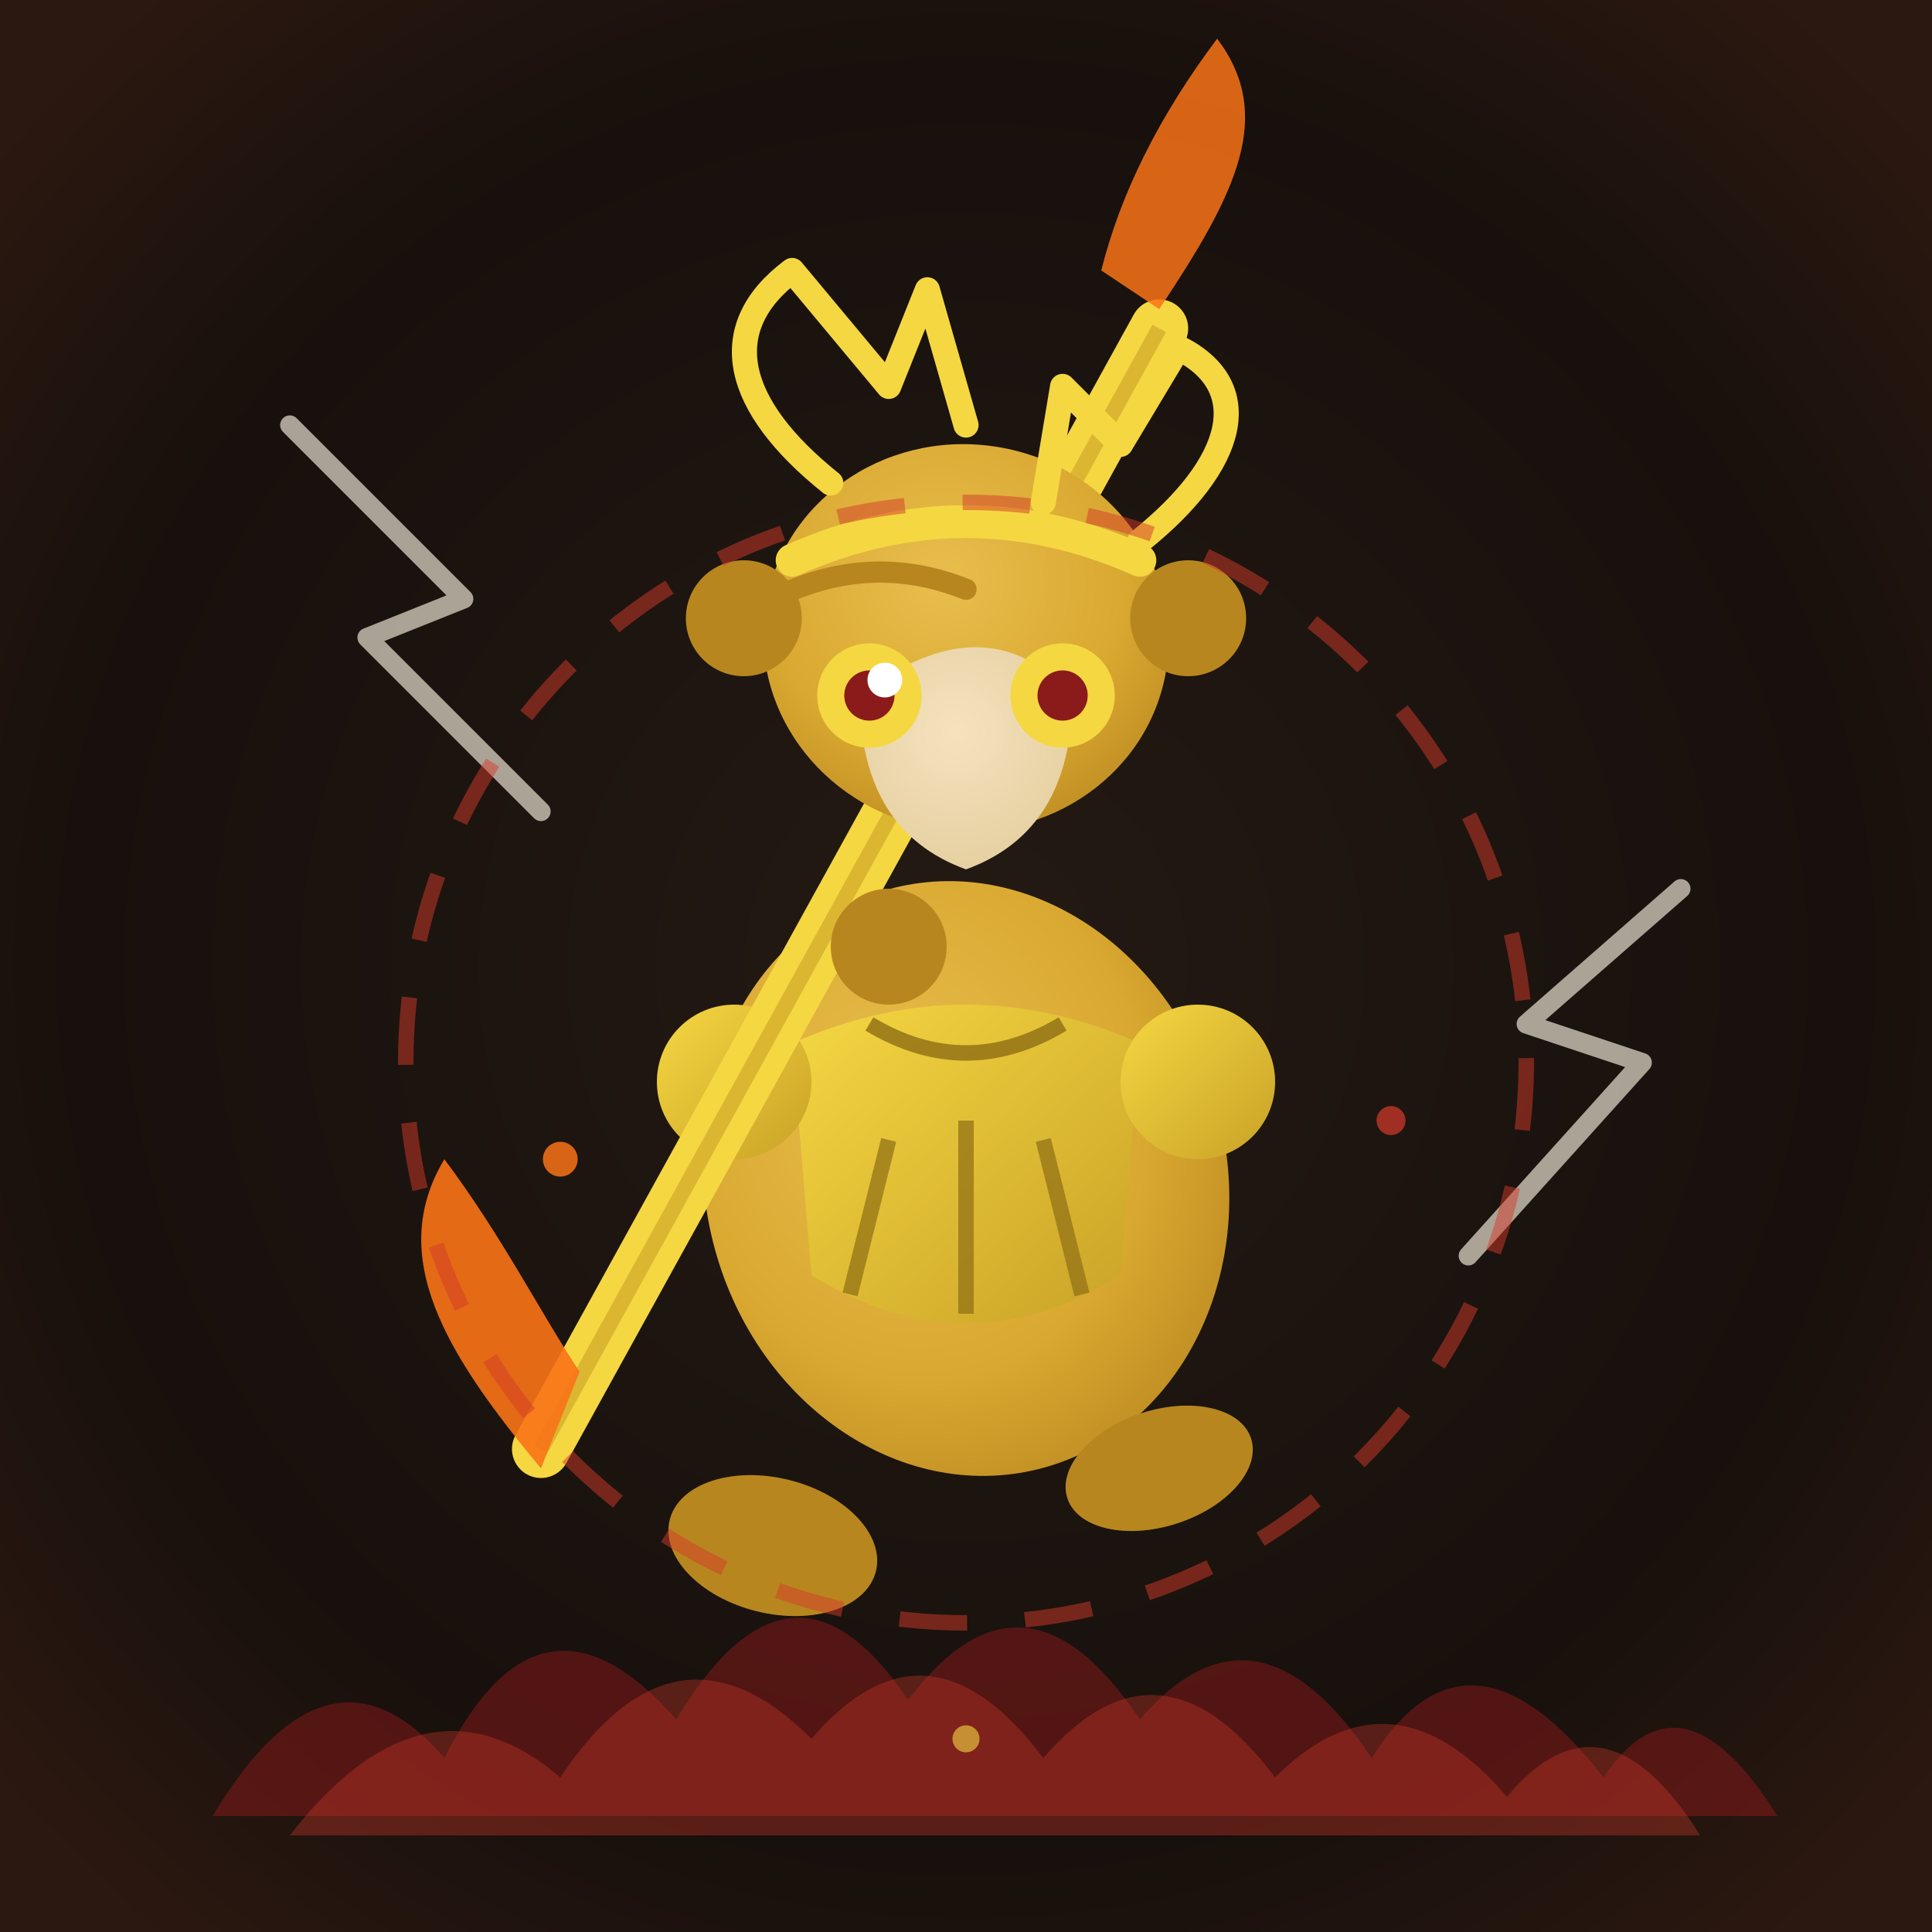
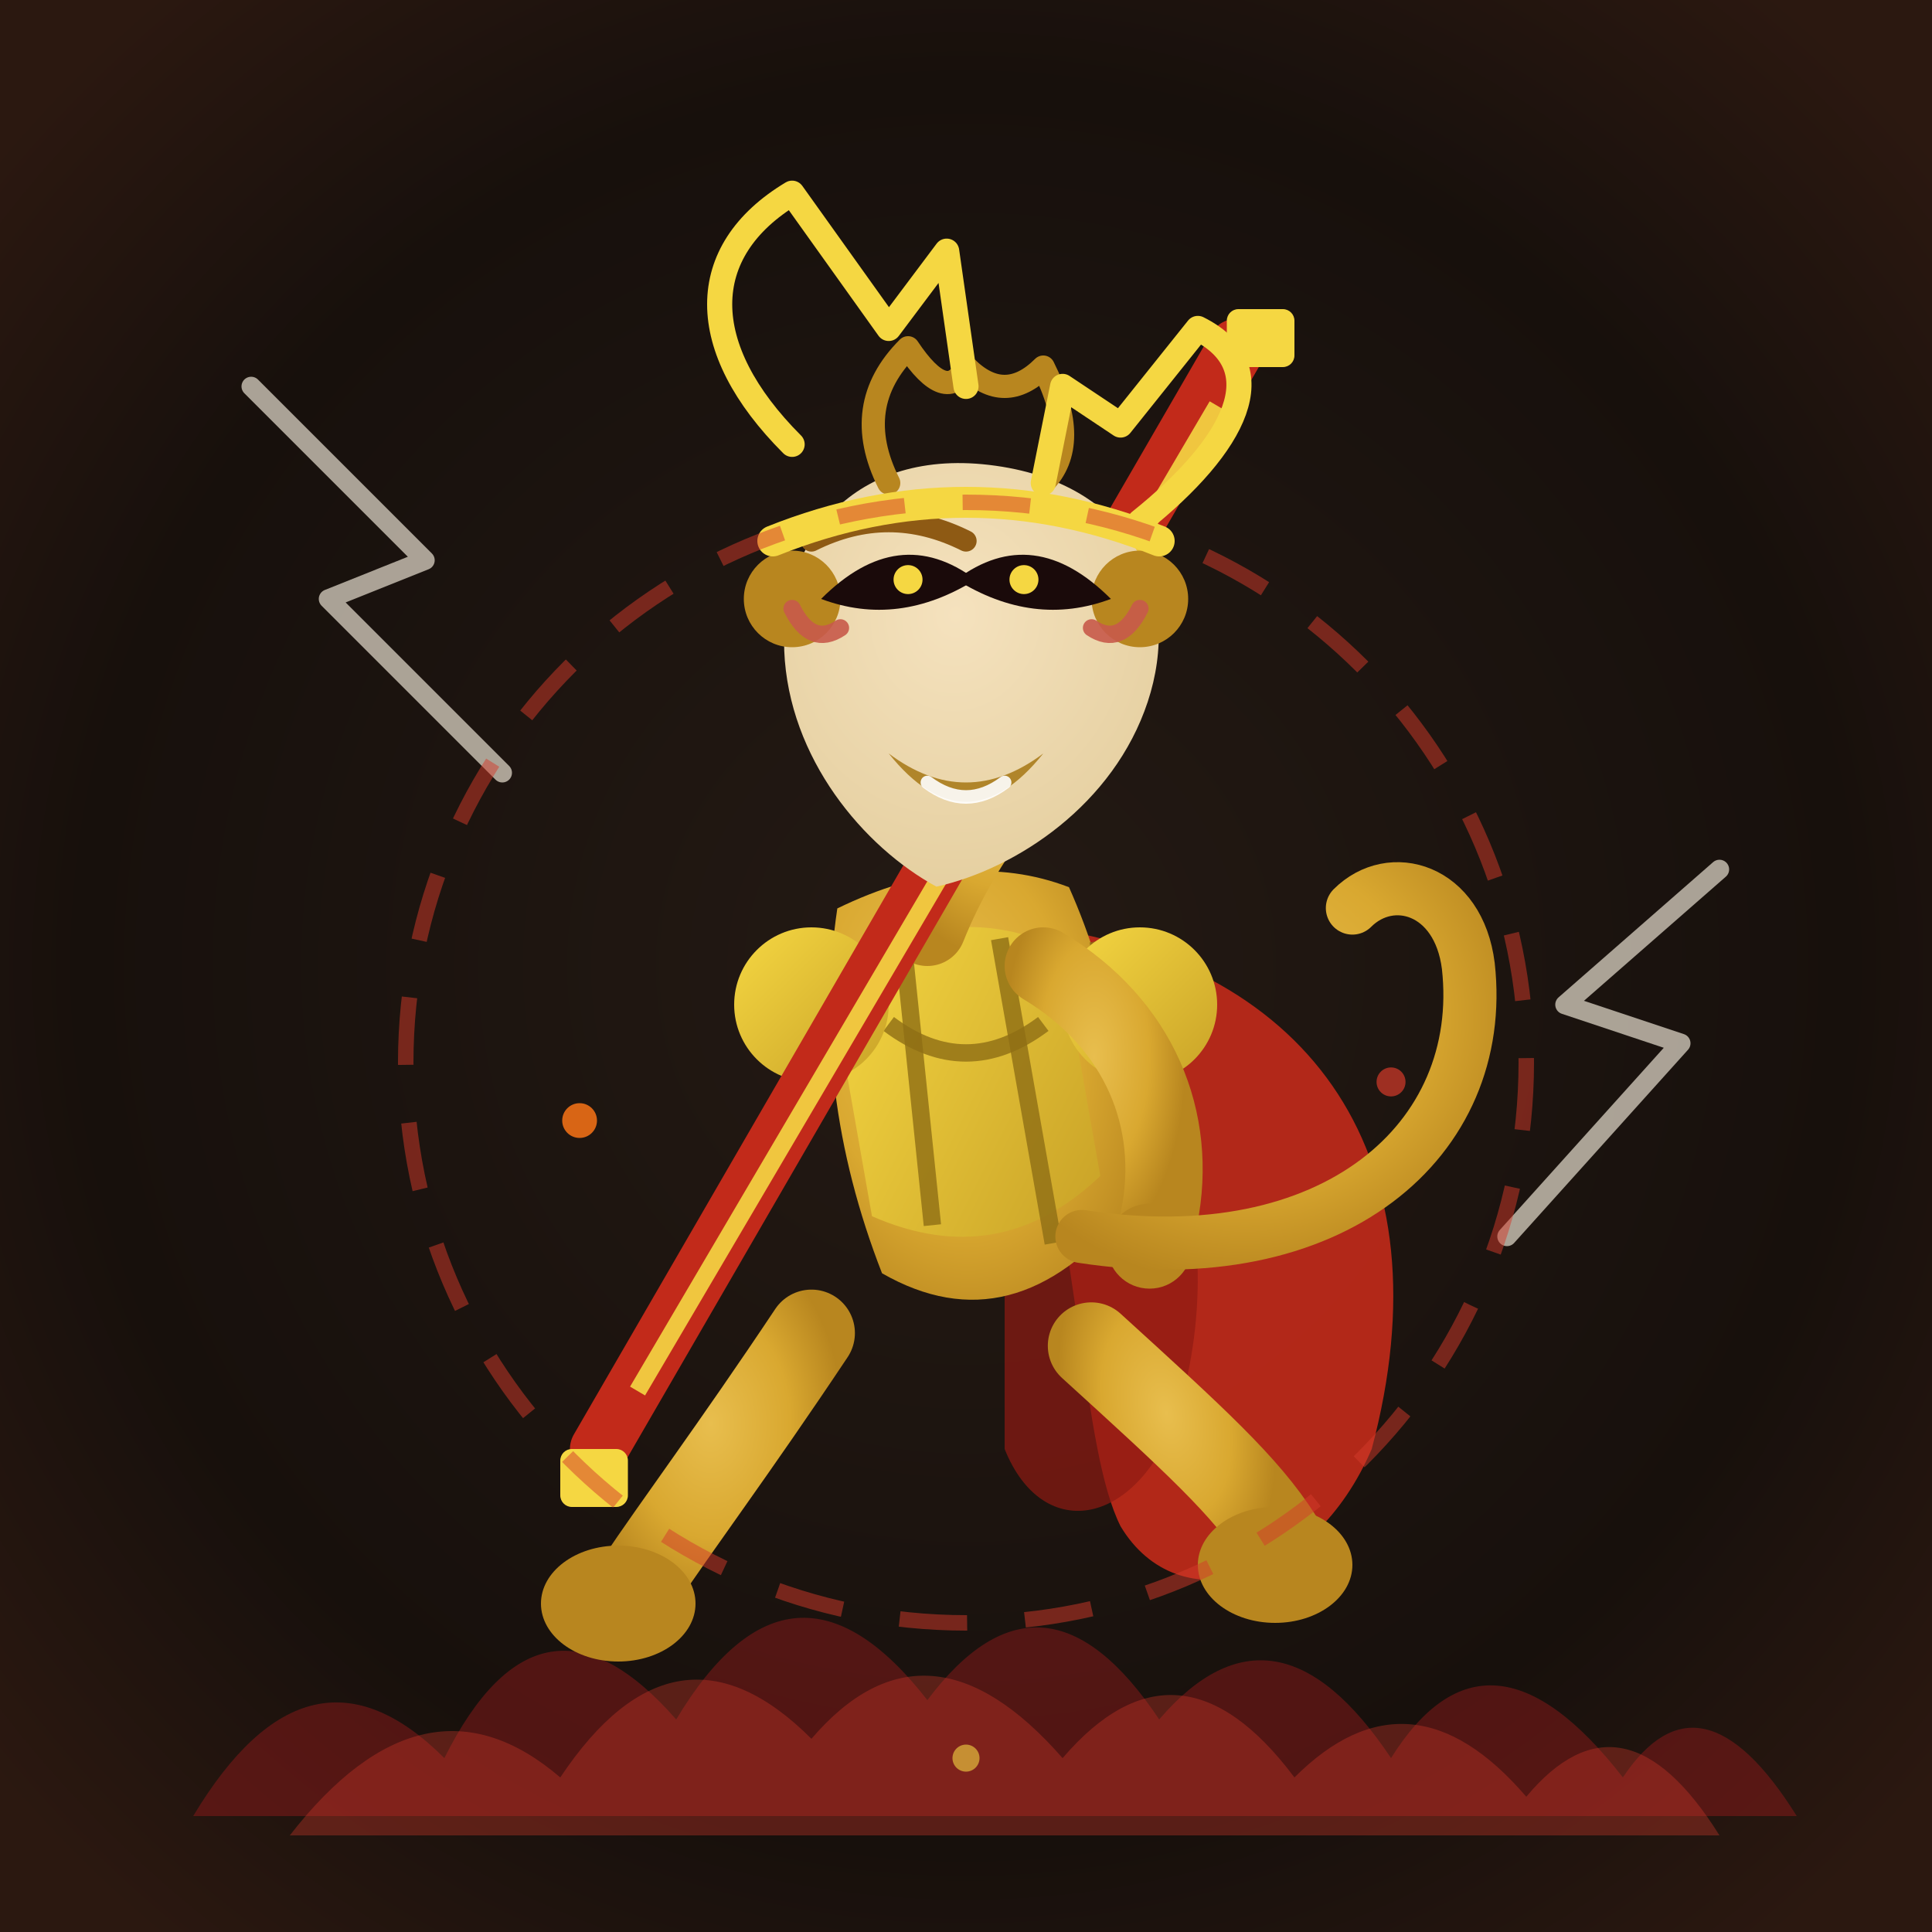
<svg xmlns="http://www.w3.org/2000/svg" viewBox="0 0 200 200" role="img" aria-label="孙悟空·四阶·淬炼·大闹天宫">
  <defs>
    <radialGradient id="bg" cx="50%" cy="50%" r="65%">
      <stop offset="0%" stop-color="#241A14" />
      <stop offset="70%" stop-color="#17100C" />
      <stop offset="100%" stop-color="#2B1810" />
    </radialGradient>
    <radialGradient id="fur" cx="42%" cy="36%" r="76%">
      <stop offset="0%" stop-color="#E8BE4E" />
      <stop offset="60%" stop-color="#D9A830" />
      <stop offset="100%" stop-color="#B8861F" />
    </radialGradient>
-     <radialGradient id="face" cx="45%" cy="38%" r="70%">
+     <radialGradient id="face" cx="45%" cy="36%" r="70%">
      <stop offset="0%" stop-color="#F5E2BE" />
      <stop offset="100%" stop-color="#E4CE9E" />
    </radialGradient>
    <linearGradient id="armor" x1="0" y1="0" x2="1" y2="1">
      <stop offset="0%" stop-color="#F5D742" />
      <stop offset="100%" stop-color="#C9A227" />
    </linearGradient>
  </defs>
  <rect width="200" height="200" fill="url(#bg)" />
-   <path d="M 30 44 L 48 62 L 38 66 L 56 84" fill="none" stroke="#E8E0D0" stroke-width="2" stroke-linecap="round" stroke-linejoin="round" opacity="0.7" />
-   <path d="M 174 92 L 158 106 L 170 110 L 152 130" fill="none" stroke="#E8E0D0" stroke-width="2" stroke-linecap="round" stroke-linejoin="round" opacity="0.7" />
-   <path d="M 22 188 Q 34 168 46 182 Q 56 162 70 178 Q 82 158 94 176 Q 106 160 118 178 Q 130 164 142 182 Q 152 166 166 184 Q 174 172 184 188 Z" fill="#8B1A1A" opacity="0.5" />
-   <path d="M 30 190 Q 44 172 58 184 Q 70 166 84 180 Q 96 166 108 182 Q 120 168 132 184 Q 144 172 156 186 Q 166 174 176 190 Z" fill="#D43A2A" opacity="0.35" />
-   <ellipse cx="100" cy="122" rx="27" ry="31" fill="url(#fur)" transform="rotate(-14 100 122)" />
-   <path d="M 82 108 Q 100 100 118 108 L 116 132 Q 100 142 84 132 Z" fill="url(#armor)" />
-   <path d="M 90 106 Q 100 112 110 106" fill="none" stroke="#8E6E14" stroke-width="1.6" opacity="0.8" />
-   <path d="M 92 118 L 88 134 M 100 116 L 100 136 M 108 118 L 112 134" stroke="#8E6E14" stroke-width="1.6" opacity="0.7" />
-   <circle cx="76" cy="112" r="8" fill="url(#armor)" />
-   <circle cx="124" cy="112" r="8" fill="url(#armor)" />
-   <ellipse cx="80" cy="160" rx="11" ry="7" fill="#B8861F" transform="rotate(14 80 160)" />
-   <ellipse cx="120" cy="152" rx="10" ry="6" fill="#B8861F" transform="rotate(-18 120 152)" />
-   <line x1="120" y1="34" x2="56" y2="150" stroke="#F5D742" stroke-width="6" stroke-linecap="round" />
-   <line x1="120" y1="34" x2="56" y2="150" stroke="#C9A227" stroke-width="1.6" opacity="0.6" />
-   <path d="M 56 152 C 46 140 40 130 46 120 C 52 128 56 136 60 142 Z" fill="#F97316" opacity="0.9" />
-   <path d="M 120 32 C 128 20 132 12 126 4 C 120 12 116 20 114 28 Z" fill="#F97316" opacity="0.85" />
-   <circle cx="92" cy="98" r="6" fill="#B8861F" />
-   <ellipse cx="100" cy="66" rx="21" ry="20" fill="url(#fur)" transform="rotate(8 100 66)" />
-   <path d="M 89 72 Q 89 86 100 90 Q 111 86 111 72 Q 102 62 89 72 Z" fill="url(#face)" />
-   <circle cx="77" cy="64" r="6" fill="#B8861F" />
-   <circle cx="123" cy="64" r="6" fill="#B8861F" />
-   <path d="M 86 50 C 76 42 74 34 82 28 L 92 40 L 96 30 L 100 44" fill="none" stroke="#F5D742" stroke-width="2.6" stroke-linecap="round" stroke-linejoin="round" />
-   <path d="M 118 56 C 128 48 130 40 122 36 L 116 46 L 110 40 L 108 52" fill="none" stroke="#F5D742" stroke-width="2.6" stroke-linecap="round" stroke-linejoin="round" />
-   <path d="M 82 58 Q 100 50 118 58" fill="none" stroke="#F5D742" stroke-width="3.4" stroke-linecap="round" />
-   <circle cx="90" cy="72" r="5.4" fill="#F5D742" />
-   <circle cx="110" cy="72" r="5.4" fill="#F5D742" />
-   <circle cx="90" cy="72" r="2.6" fill="#8B1A1A" />
-   <circle cx="110" cy="72" r="2.6" fill="#8B1A1A" />
-   <circle cx="91.6" cy="70.4" r="1.8" fill="#FFF" />
-   <path d="M 80 62 Q 90 57 100 61" fill="none" stroke="#B8861F" stroke-width="2.2" stroke-linecap="round" />
+   <path d="M 26 40 L 44 58 L 34 62 L 52 80" fill="none" stroke="#E8E0D0" stroke-width="2" stroke-linecap="round" stroke-linejoin="round" opacity="0.7" />
+   <path d="M 178 90 L 162 104 L 174 108 L 156 128" fill="none" stroke="#E8E0D0" stroke-width="2" stroke-linecap="round" stroke-linejoin="round" opacity="0.7" />
+   <path d="M 20 188 Q 32 168 46 182 Q 56 162 70 178 Q 82 158 96 176 Q 108 160 120 178 Q 132 164 144 182 Q 154 166 168 184 Q 176 172 186 188 Z" fill="#8B1A1A" opacity="0.5" />
+   <path d="M 30 190 Q 44 172 58 184 Q 70 166 84 180 Q 96 166 110 182 Q 122 168 134 184 Q 146 172 158 186 Q 168 174 178 190 Z" fill="#D43A2A" opacity="0.35" />
+   <path d="M 108 96 C 136 100 150 120 142 150 C 136 164 122 168 116 158 C 112 150 112 130 106 108 Z" fill="#C22A1A" opacity="0.9" />
+   <path d="M 104 96 C 120 104 128 126 122 146 C 118 158 108 160 104 150 Z" fill="#8E1A12" opacity="0.7" />
+   <path d="M 84 138 C 76 150 70 158 66 164" fill="none" stroke="url(#fur)" stroke-width="9" stroke-linecap="round" />
+   <ellipse cx="64" cy="166" rx="8" ry="6" fill="#B8861F" />
+   <path d="M 116 136 C 124 148 128 154 130 160" fill="none" stroke="url(#fur)" stroke-width="9" stroke-linecap="round" transform="rotate(-14 128 150)" />
+   <ellipse cx="132" cy="162" rx="8" ry="6" fill="#B8861F" />
+   <path d="M 90 92 Q 84 110 88 130 Q 100 140 114 128 Q 118 110 114 94 Q 104 88 90 92 Z" fill="url(#fur)" transform="rotate(-10 100 112)" />
+   <path d="M 88 100 Q 100 92 112 100 L 112 124 Q 100 132 88 124 Z" fill="url(#armor)" transform="rotate(-10 100 112)" />
+   <path d="M 96 98 L 94 126 M 106 98 L 106 130 M 116 100 L 116 124" stroke="#8E6E14" stroke-width="1.8" opacity="0.8" transform="rotate(-10 100 112)" />
+   <path d="M 92 106 Q 100 112 108 106" fill="none" stroke="#8E6E14" stroke-width="1.8" opacity="0.8" />
+   <circle cx="84" cy="104" r="8" fill="url(#armor)" />
+   <circle cx="118" cy="104" r="8" fill="url(#armor)" />
+   <path d="M 96 96 C 100 86 106 80 112 72" fill="none" stroke="url(#fur)" stroke-width="8" stroke-linecap="round" />
+   <circle cx="114" cy="68" r="5" fill="#B8861F" />
+   <path d="M 108 100 C 118 106 122 116 120 126" fill="none" stroke="url(#fur)" stroke-width="8" stroke-linecap="round" />
+   <circle cx="119" cy="129" r="4.4" fill="#B8861F" />
+   <line x1="128" y1="36" x2="62" y2="150" stroke="#C22A1A" stroke-width="6" stroke-linecap="round" />
+   <line x1="126" y1="42" x2="66" y2="144" stroke="#F5D742" stroke-width="1.8" opacity="0.9" />
+   <rect x="127" y="32" width="7" height="6" rx="1.2" fill="#F5D742" />
+   <rect x="58" y="150" width="7" height="6" rx="1.2" fill="#F5D742" />
+   <path d="M 112 128 C 138 132 154 118 152 100 C 151 92 144 90 140 94" fill="none" stroke="url(#fur)" stroke-width="5.5" stroke-linecap="round" />
+   <ellipse cx="100" cy="64" rx="16" ry="14" fill="url(#fur)" transform="rotate(8 100 64)" />
+   <path d="M 100 48 C 115 48 121 59 119 70 C 117 81 108 89 100 92 C 92 89 83 81 81 70 C 79 59 85 48 100 48 Z" fill="url(#face)" transform="rotate(8 100 70)" />
+   <circle cx="82" cy="62" r="5" fill="#B8861F" />
+   <circle cx="118" cy="62" r="5" fill="#B8861F" />
+   <path d="M 92 50 Q 88 42 94 36 Q 98 42 100 38 Q 104 42 108 38 Q 112 46 108 50" fill="none" stroke="#B8861F" stroke-width="2.4" stroke-linecap="round" stroke-linejoin="round" />
+   <path d="M 85 62 Q 93 54 101 60 Q 93 65 85 62 Z" fill="#1A0A0A" />
+   <path d="M 99 60 Q 107 54 115 62 Q 107 65 99 60 Z" fill="#1A0A0A" />
+   <circle cx="94" cy="60" r="1.5" fill="#F5D742" />
+   <circle cx="106" cy="60" r="1.5" fill="#F5D742" />
+   <path d="M 82 63 Q 84 67 87 65" fill="none" stroke="#C85A4A" stroke-width="1.8" stroke-linecap="round" opacity="0.9" />
+   <path d="M 118 63 Q 116 67 113 65" fill="none" stroke="#C85A4A" stroke-width="1.8" stroke-linecap="round" opacity="0.9" />
+   <path d="M 84 56 Q 92 52 100 56" fill="none" stroke="#8E5A14" stroke-width="2.2" stroke-linecap="round" />
+   <path d="M 92 78 Q 100 84 108 78 Q 100 88 92 78 Z" fill="#B0852A" />
+   <path d="M 96 81 Q 100 84 104 81" fill="none" stroke="#FFF" stroke-width="1.4" stroke-linecap="round" opacity="0.9" />
+   <path d="M 82 46 C 72 36 72 26 82 20 L 92 34 L 98 26 L 100 40" fill="none" stroke="#F5D742" stroke-width="2.6" stroke-linecap="round" stroke-linejoin="round" />
+   <path d="M 118 54 C 128 46 132 38 124 34 L 116 44 L 110 40 L 108 50" fill="none" stroke="#F5D742" stroke-width="2.6" stroke-linecap="round" stroke-linejoin="round" />
+   <path d="M 80 56 Q 100 48 120 56" fill="none" stroke="#F5D742" stroke-width="3.2" stroke-linecap="round" />
  <circle cx="100" cy="110" r="58" fill="none" stroke="#D43A2A" stroke-width="1.6" opacity="0.5" stroke-dasharray="7 6" />
-   <circle cx="58" cy="120" r="1.8" fill="#F97316" opacity="0.85" />
-   <circle cx="144" cy="116" r="1.5" fill="#D43A2A" opacity="0.7" />
-   <circle cx="100" cy="180" r="1.4" fill="#F5D742" opacity="0.6" />
+   <circle cx="60" cy="116" r="1.8" fill="#F97316" opacity="0.85" />
+   <circle cx="144" cy="112" r="1.5" fill="#D43A2A" opacity="0.7" />
+   <circle cx="100" cy="182" r="1.4" fill="#F5D742" opacity="0.6" />
</svg>
